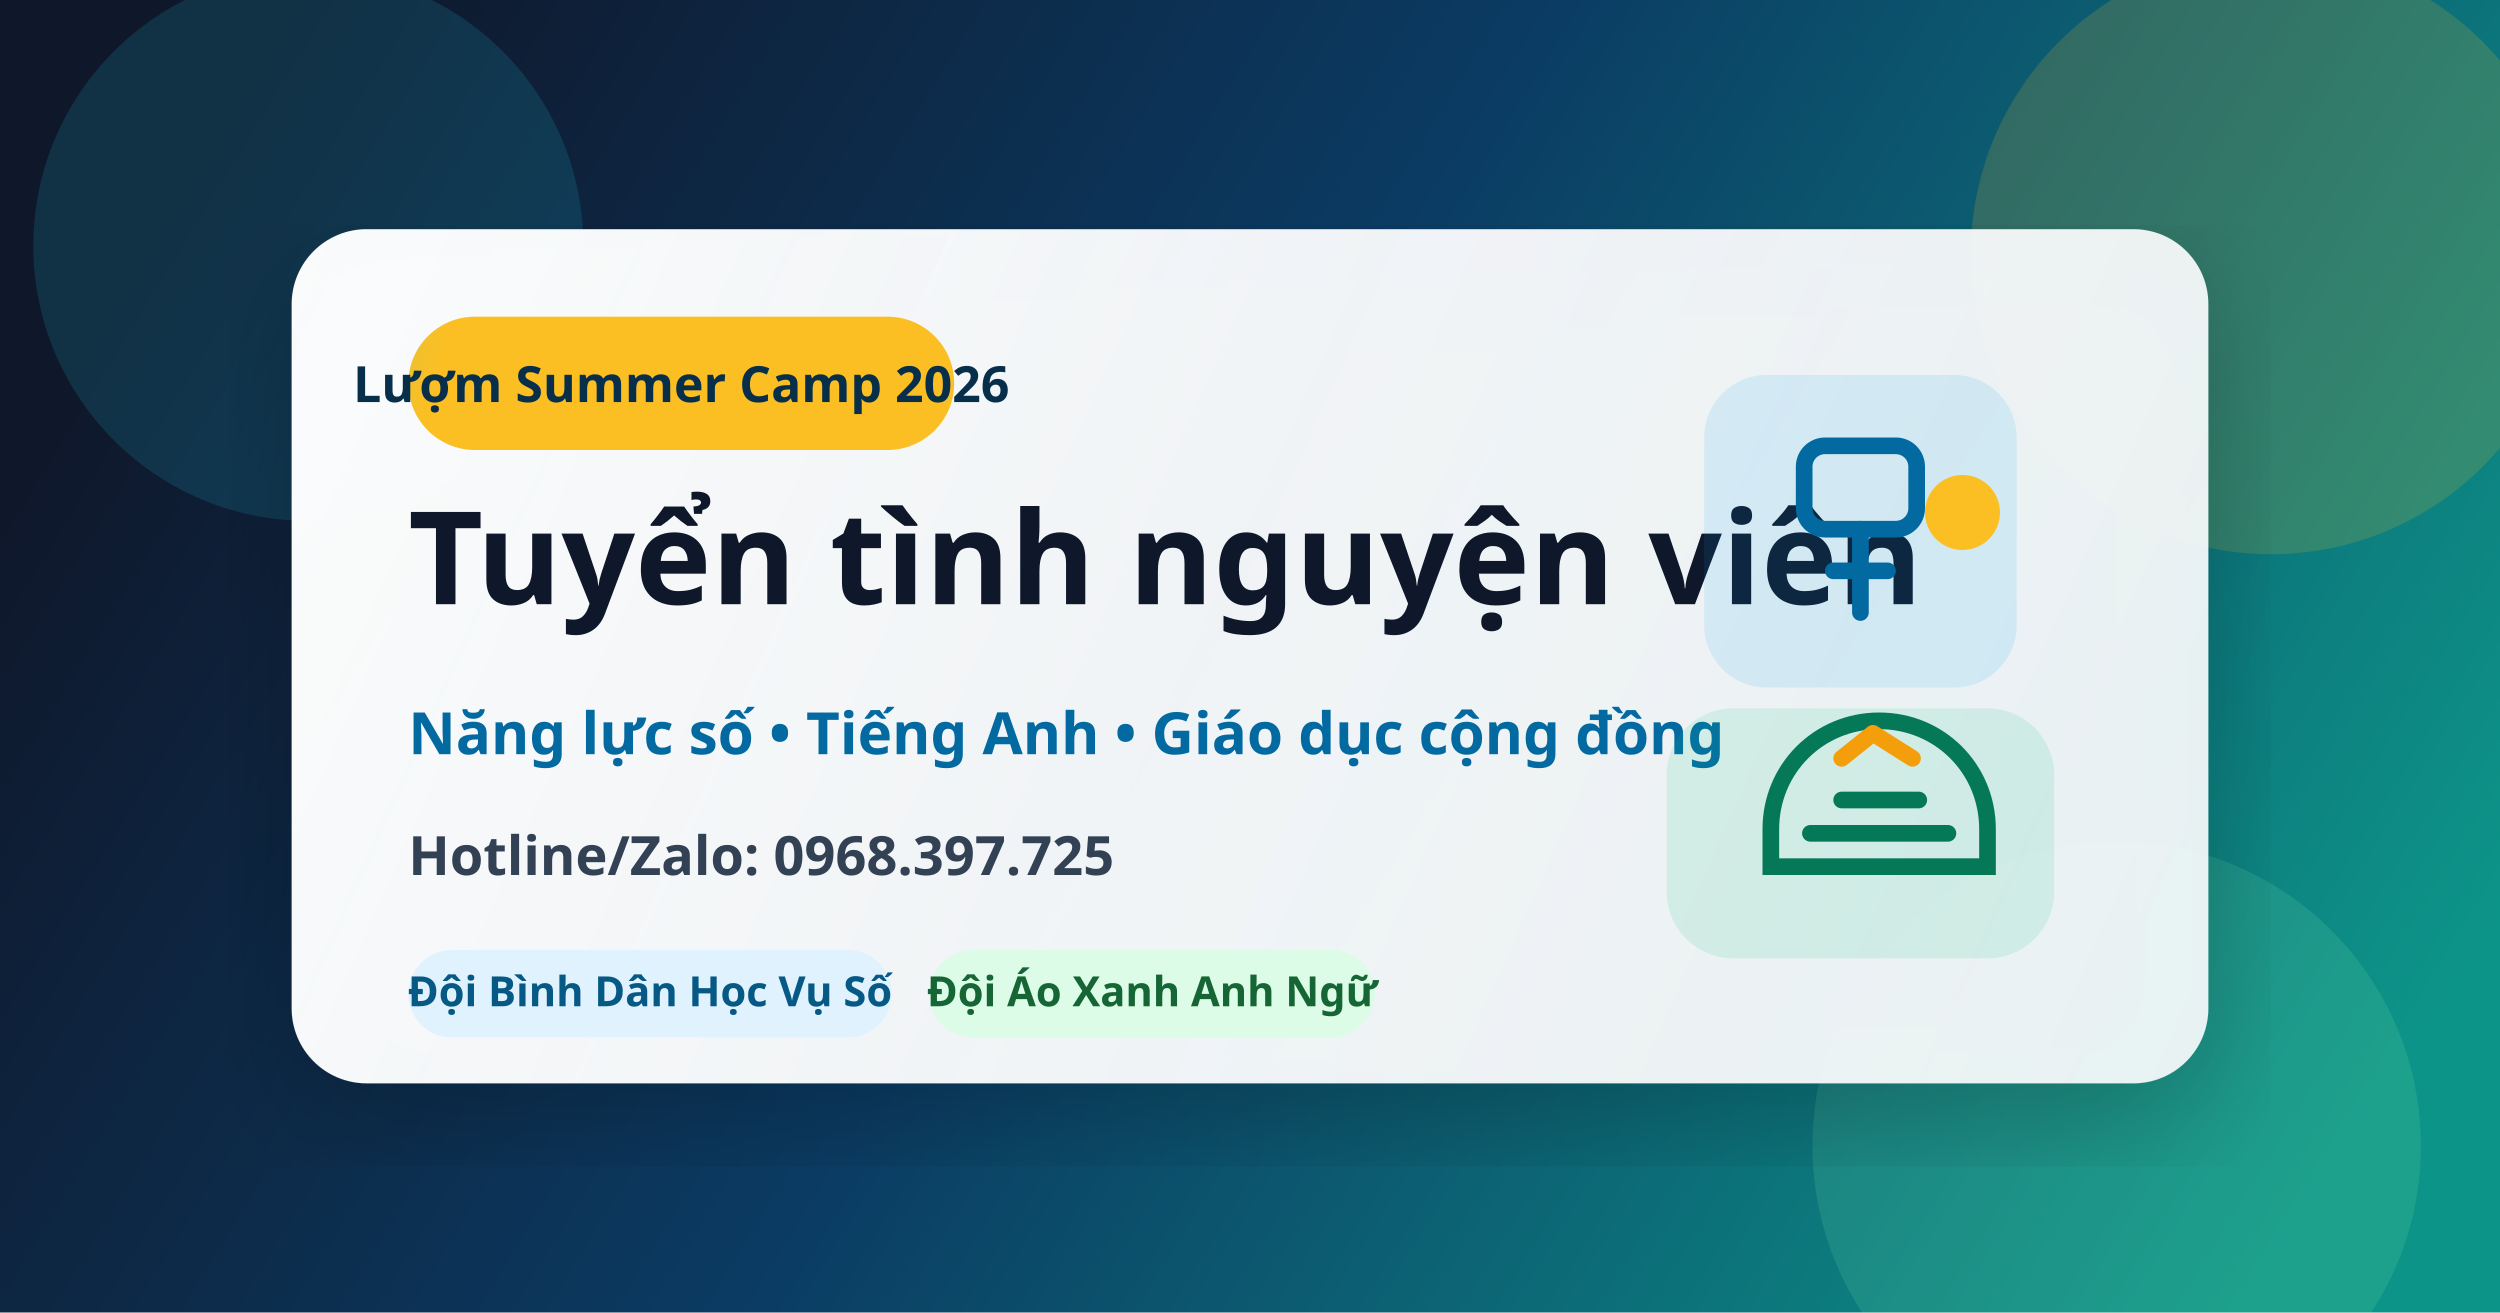
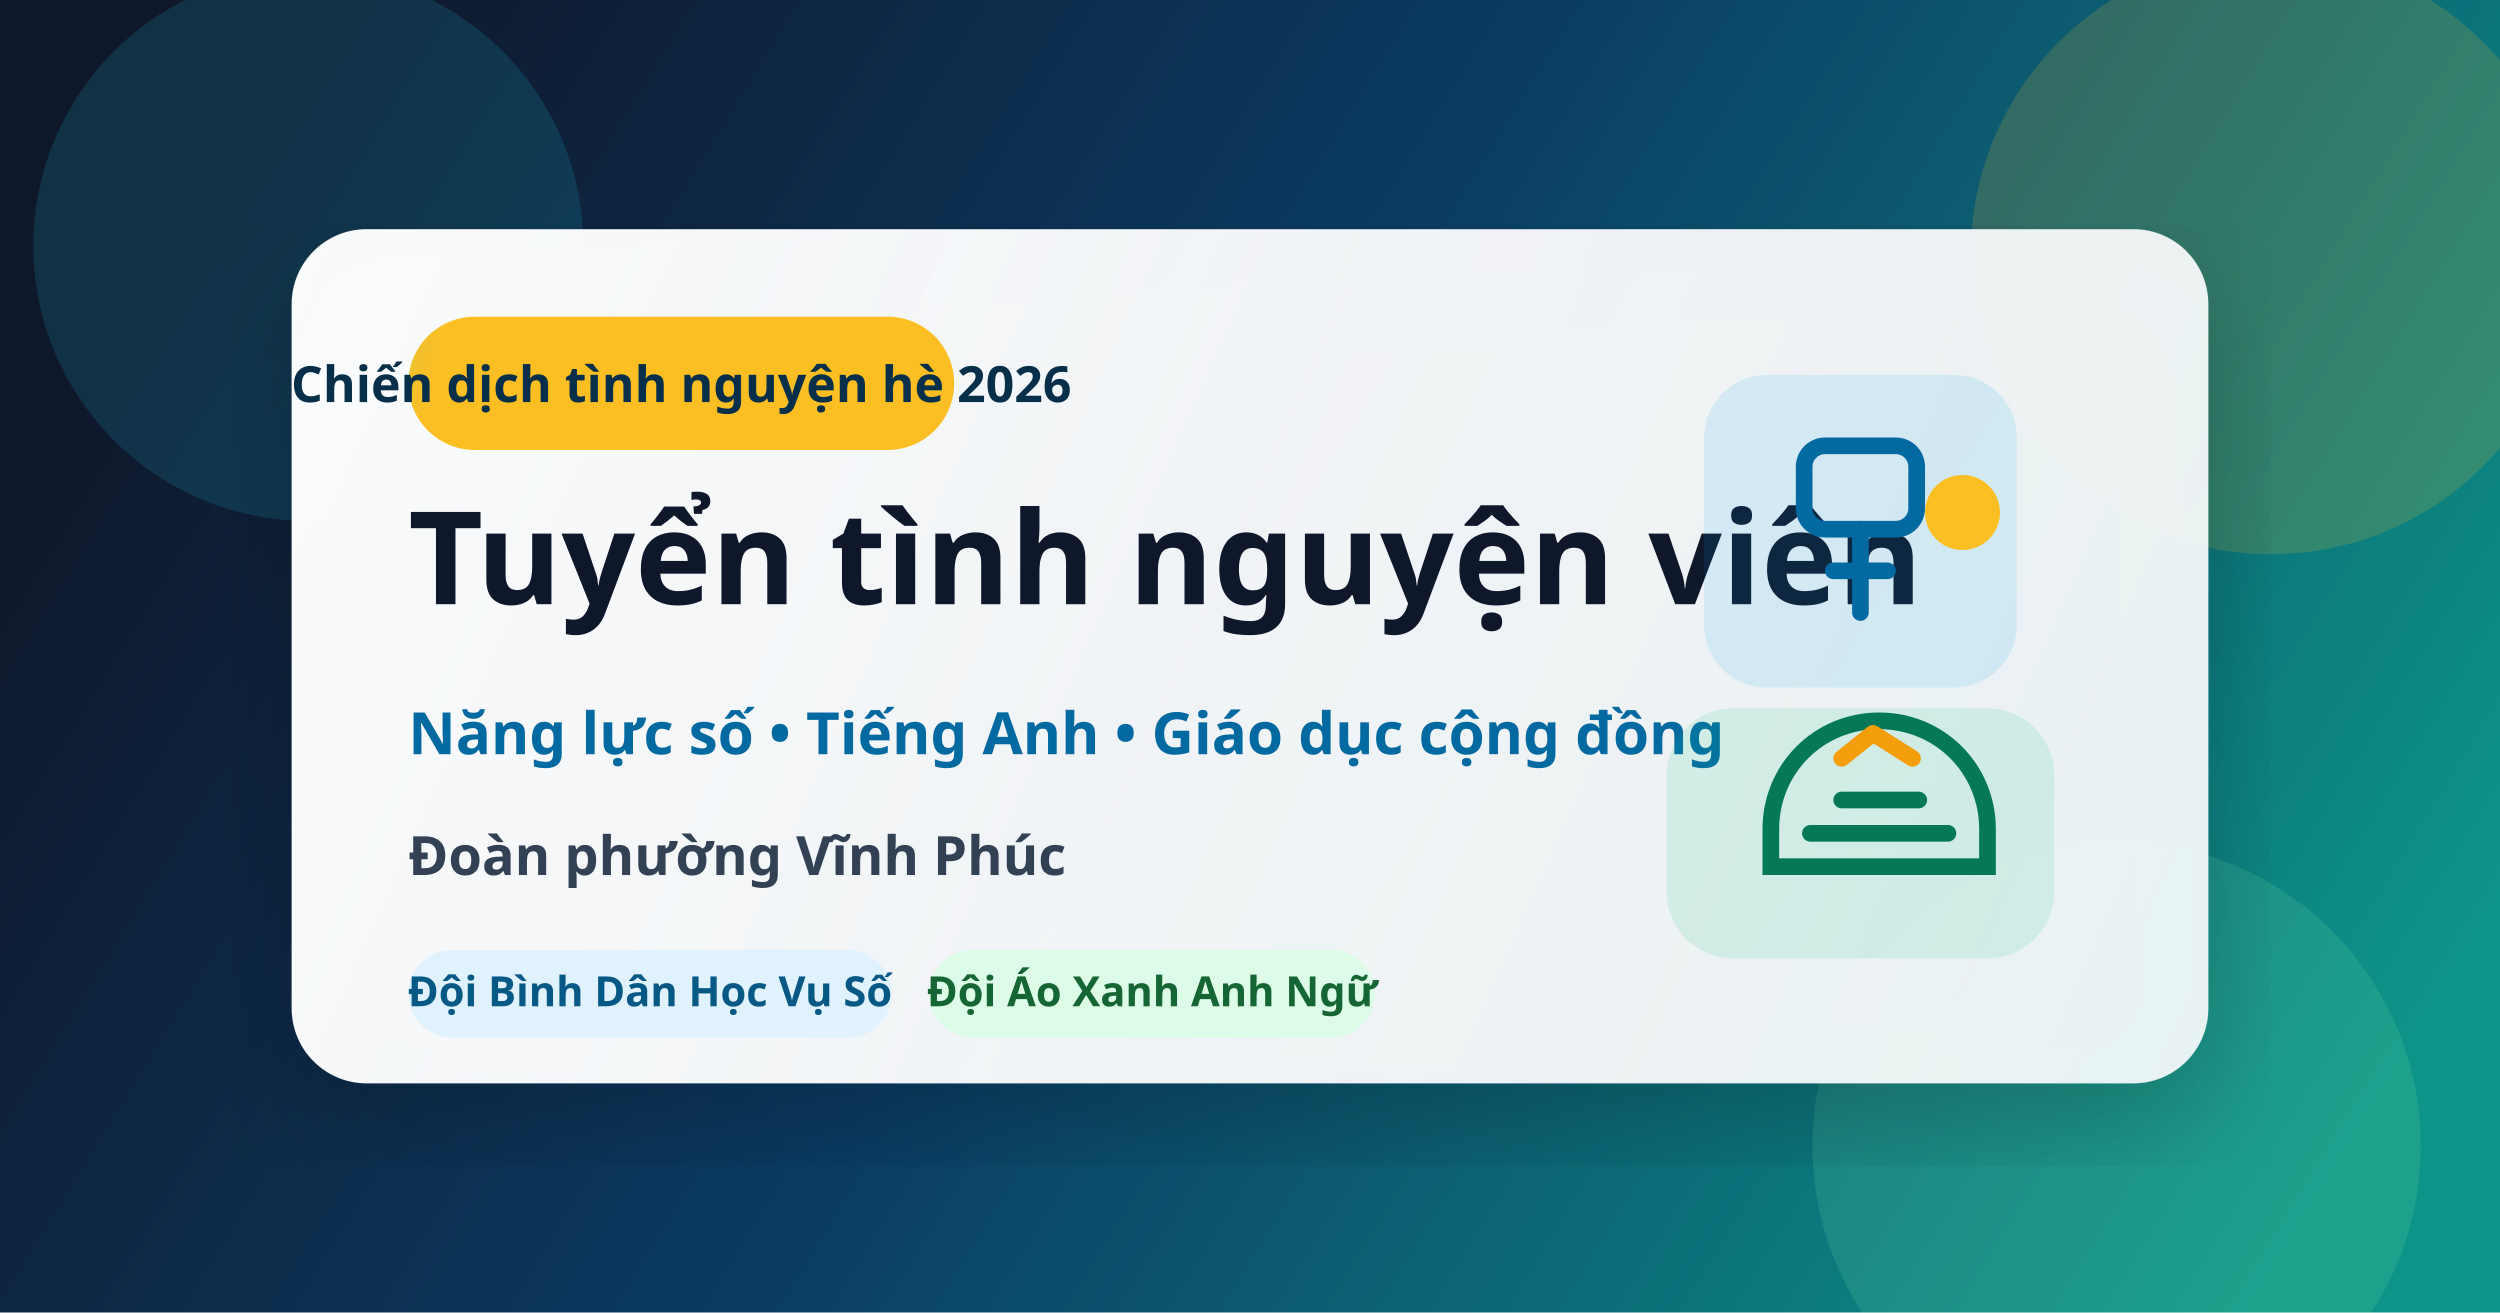
<svg xmlns="http://www.w3.org/2000/svg" width="1200" height="630" viewBox="0 0 1200 630" fill="none">
  <defs>
    <linearGradient id="bg" x1="120" y1="40" x2="1080" y2="630" gradientUnits="userSpaceOnUse">
      <stop stop-color="#0F172A" />
      <stop offset="0.45" stop-color="#0B3B63" />
      <stop offset="1" stop-color="#0D9488" />
    </linearGradient>
    <linearGradient id="panel" x1="140" y1="110" x2="1060" y2="520" gradientUnits="userSpaceOnUse">
      <stop stop-color="#FFFFFF" stop-opacity="0.98" />
      <stop offset="1" stop-color="#F8FAFC" stop-opacity="0.92" />
    </linearGradient>
    <linearGradient id="badge" x1="0" y1="0" x2="240" y2="64" gradientUnits="userSpaceOnUse">
      <stop stop-color="#22D3EE" />
      <stop offset="1" stop-color="#FBBF24" />
    </linearGradient>
    <filter id="shadow" x="110" y="90" width="980" height="470" filterUnits="userSpaceOnUse" color-interpolation-filters="sRGB">
      <feDropShadow dx="0" dy="18" stdDeviation="28" flood-color="#020617" flood-opacity="0.22" />
    </filter>
  </defs>
  <rect width="1200" height="630" fill="url(#bg)" />
  <circle cx="148" cy="118" r="132" fill="#22D3EE" fill-opacity="0.14" />
  <circle cx="1090" cy="122" r="144" fill="#FBBF24" fill-opacity="0.16" />
  <circle cx="1016" cy="550" r="146" fill="#86EFAC" fill-opacity="0.14" />
  <g filter="url(#shadow)">
    <rect x="140" y="110" width="920" height="410" rx="36" fill="url(#panel)" />
  </g>
  <rect x="196" y="152" width="262" height="64" rx="32" fill="url(#badge)" />
  <text x="327" y="193" text-anchor="middle" fill="#082F49" font-family="'Be Vietnam Pro', system-ui, sans-serif" font-size="24" font-weight="800">
-     Lượm Summer Camp 2026
+     Chiến dịch tình nguyện hè 2026
  </text>
  <text x="196" y="290" fill="#0F172A" font-family="'Be Vietnam Pro', system-ui, sans-serif" font-size="62" font-weight="800">
    <tspan x="196" dy="0">Tuyển tình nguyện viên</tspan>
  </text>
  <text x="196" y="362" fill="#0369A1" font-family="'Be Vietnam Pro', system-ui, sans-serif" font-size="28" font-weight="700">
    Năng lực số • Tiếng Anh • Giáo dục cộng đồng
  </text>
  <text x="196" y="420" fill="#334155" font-family="'Be Vietnam Pro', system-ui, sans-serif" font-size="26" font-weight="600">
-     Hotline/Zalo: 0968.397.725
+     Đoàn phường Vĩnh Phúc
  </text>
  <rect x="196" y="456" width="232" height="42" rx="21" fill="#E0F2FE" />
  <text x="312" y="483" text-anchor="middle" fill="#075985" font-family="'Be Vietnam Pro', system-ui, sans-serif" font-size="20" font-weight="700">
    Đội Bình Dân Học Vụ Số
  </text>
  <rect x="446" y="456" width="214" height="42" rx="21" fill="#DCFCE7" />
  <text x="553" y="483" text-anchor="middle" fill="#166534" font-family="'Be Vietnam Pro', system-ui, sans-serif" font-size="20" font-weight="700">
    Đội Áo Xanh Anh Ngữ
  </text>
  <g>
    <rect x="818" y="180" width="150" height="150" rx="30" fill="#0EA5E9" fill-opacity="0.12" />
    <rect x="866" y="214" width="54" height="40" rx="10" stroke="#0369A1" stroke-width="8" />
    <path d="M880 274H906" stroke="#0369A1" stroke-width="8" stroke-linecap="round" />
    <path d="M893 254V294" stroke="#0369A1" stroke-width="8" stroke-linecap="round" />
    <circle cx="942" cy="246" r="18" fill="#FBBF24" />
  </g>
  <g>
    <rect x="800" y="340" width="186" height="120" rx="32" fill="#10B981" fill-opacity="0.12" />
    <path d="M850 398C850 369 873 346 902 346C931 346 954 369 954 398V416H850V398Z" stroke="#047857" stroke-width="8" />
    <path d="M884 384H921" stroke="#047857" stroke-width="8" stroke-linecap="round" />
    <path d="M869 400H935" stroke="#047857" stroke-width="8" stroke-linecap="round" />
    <path d="M884 364L899 352L918 364" stroke="#F59E0B" stroke-width="8" stroke-linecap="round" stroke-linejoin="round" />
  </g>
</svg>
